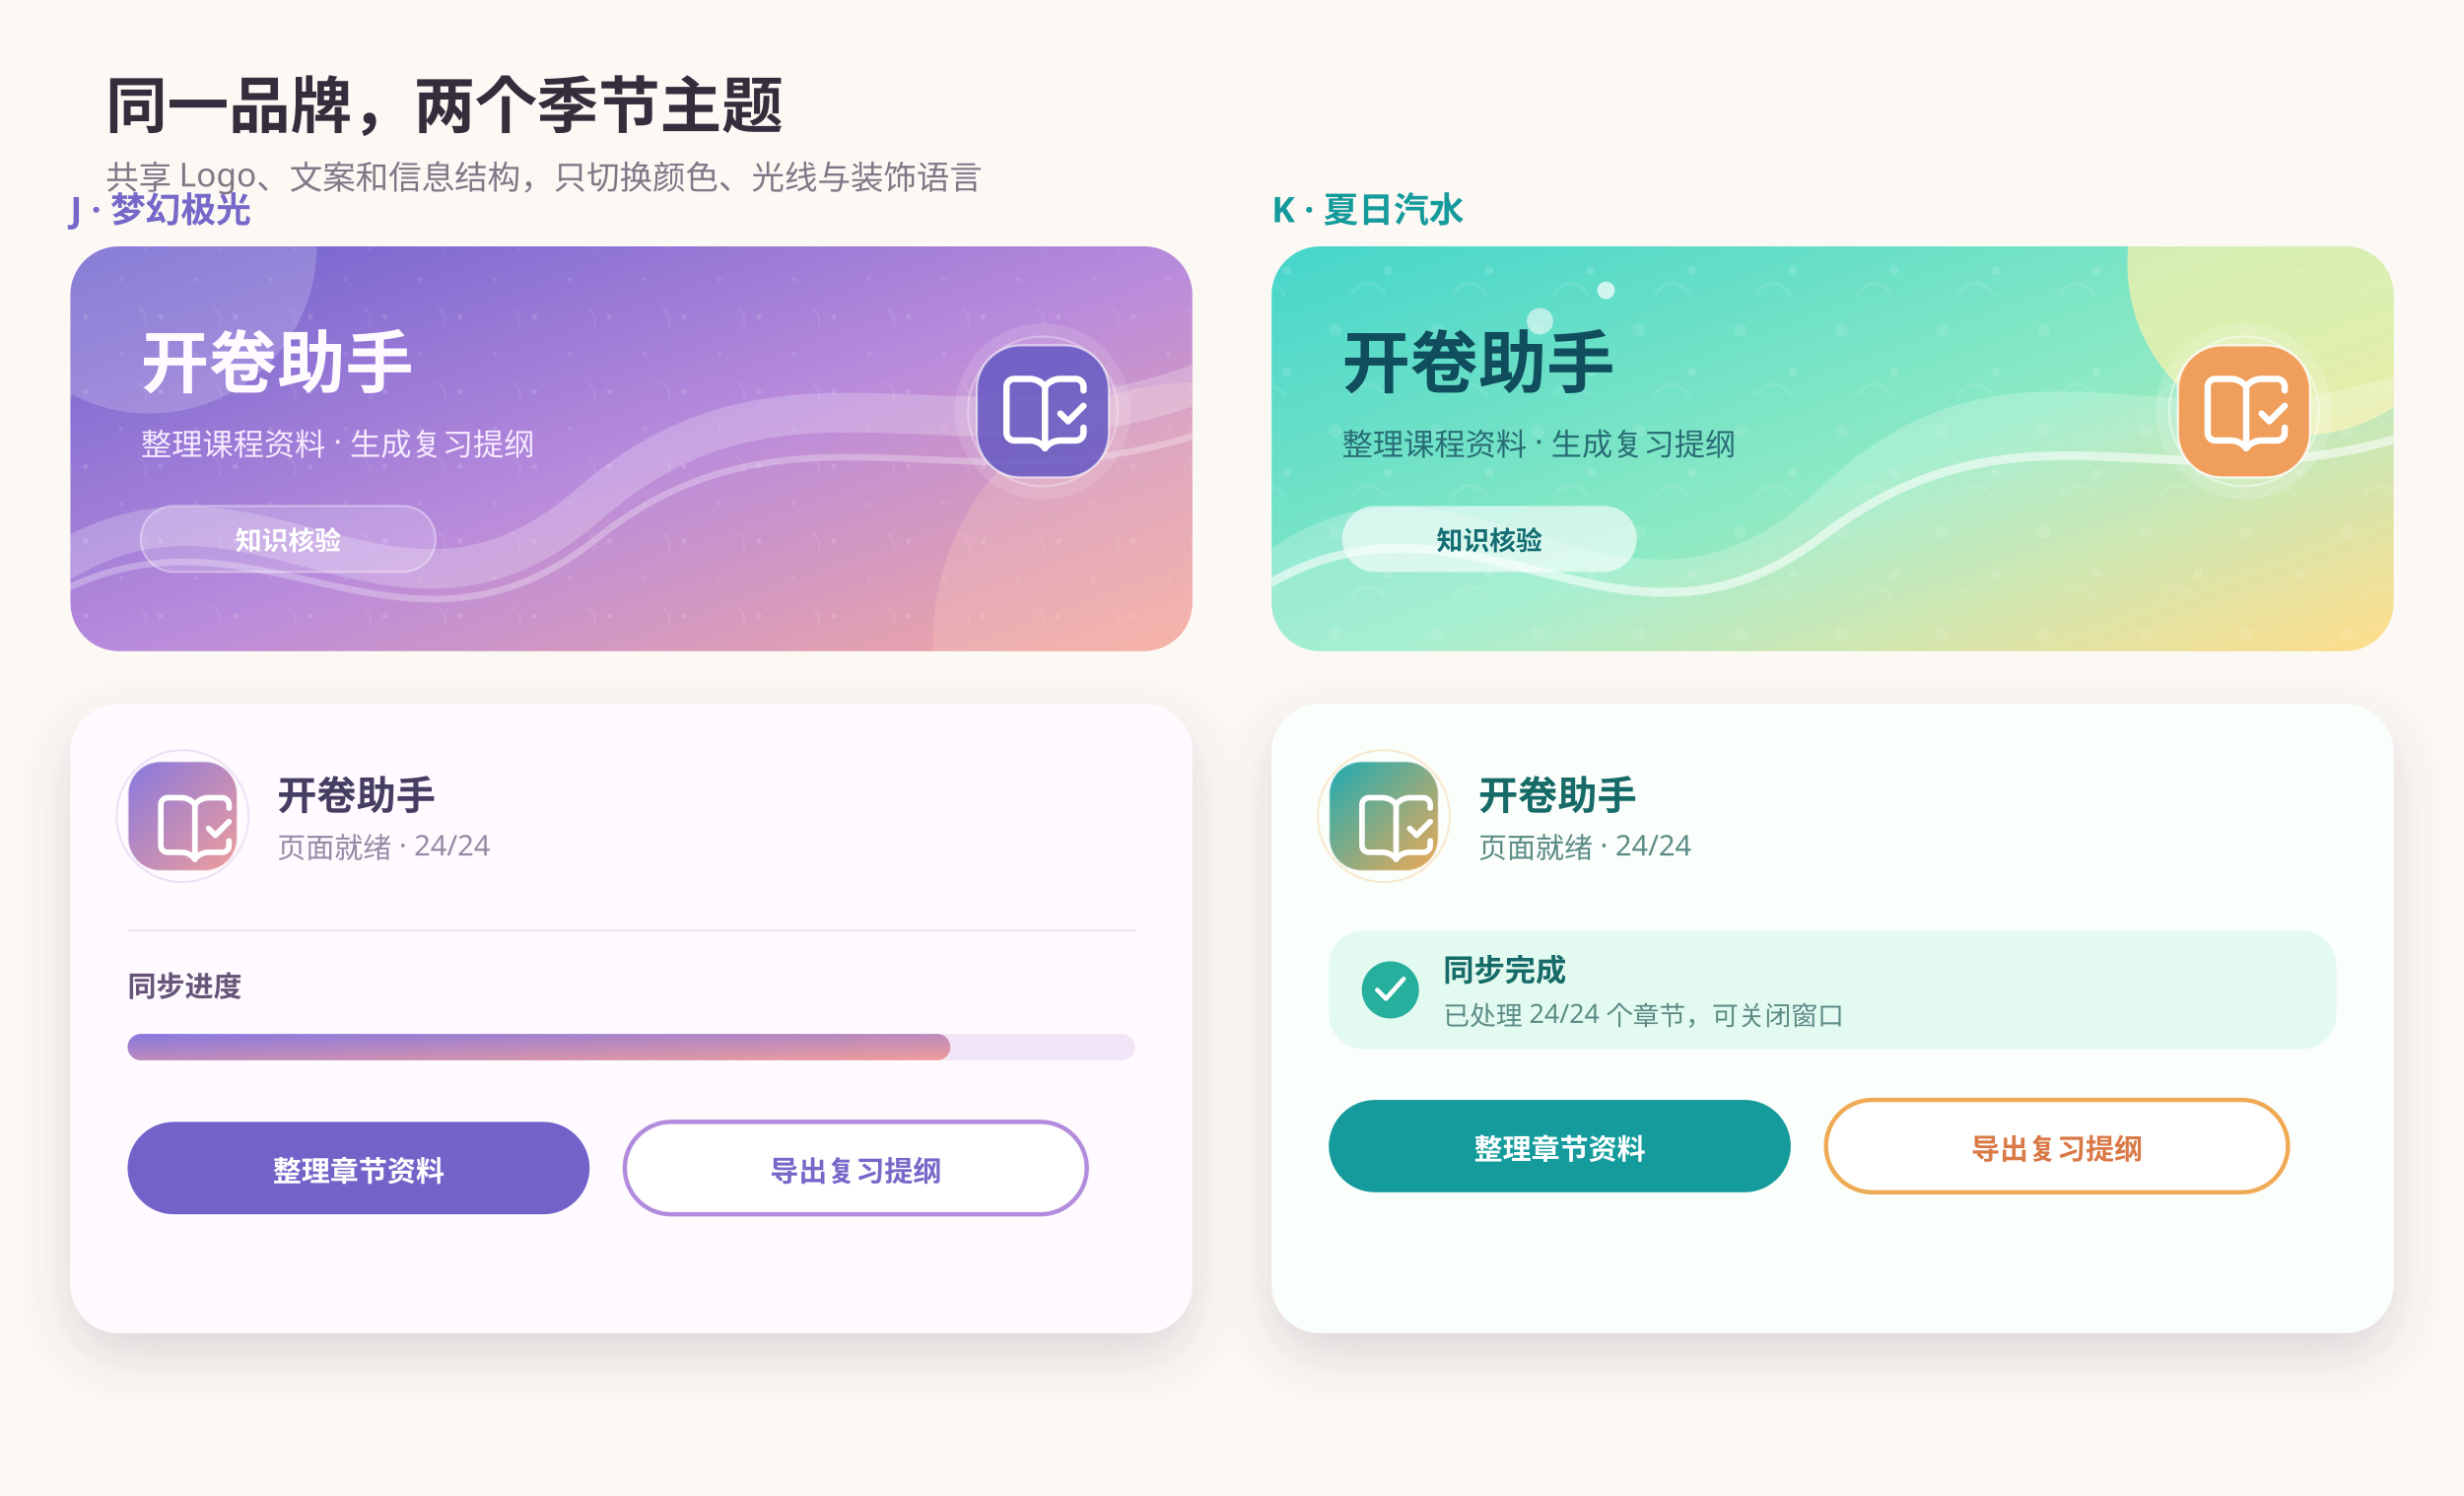
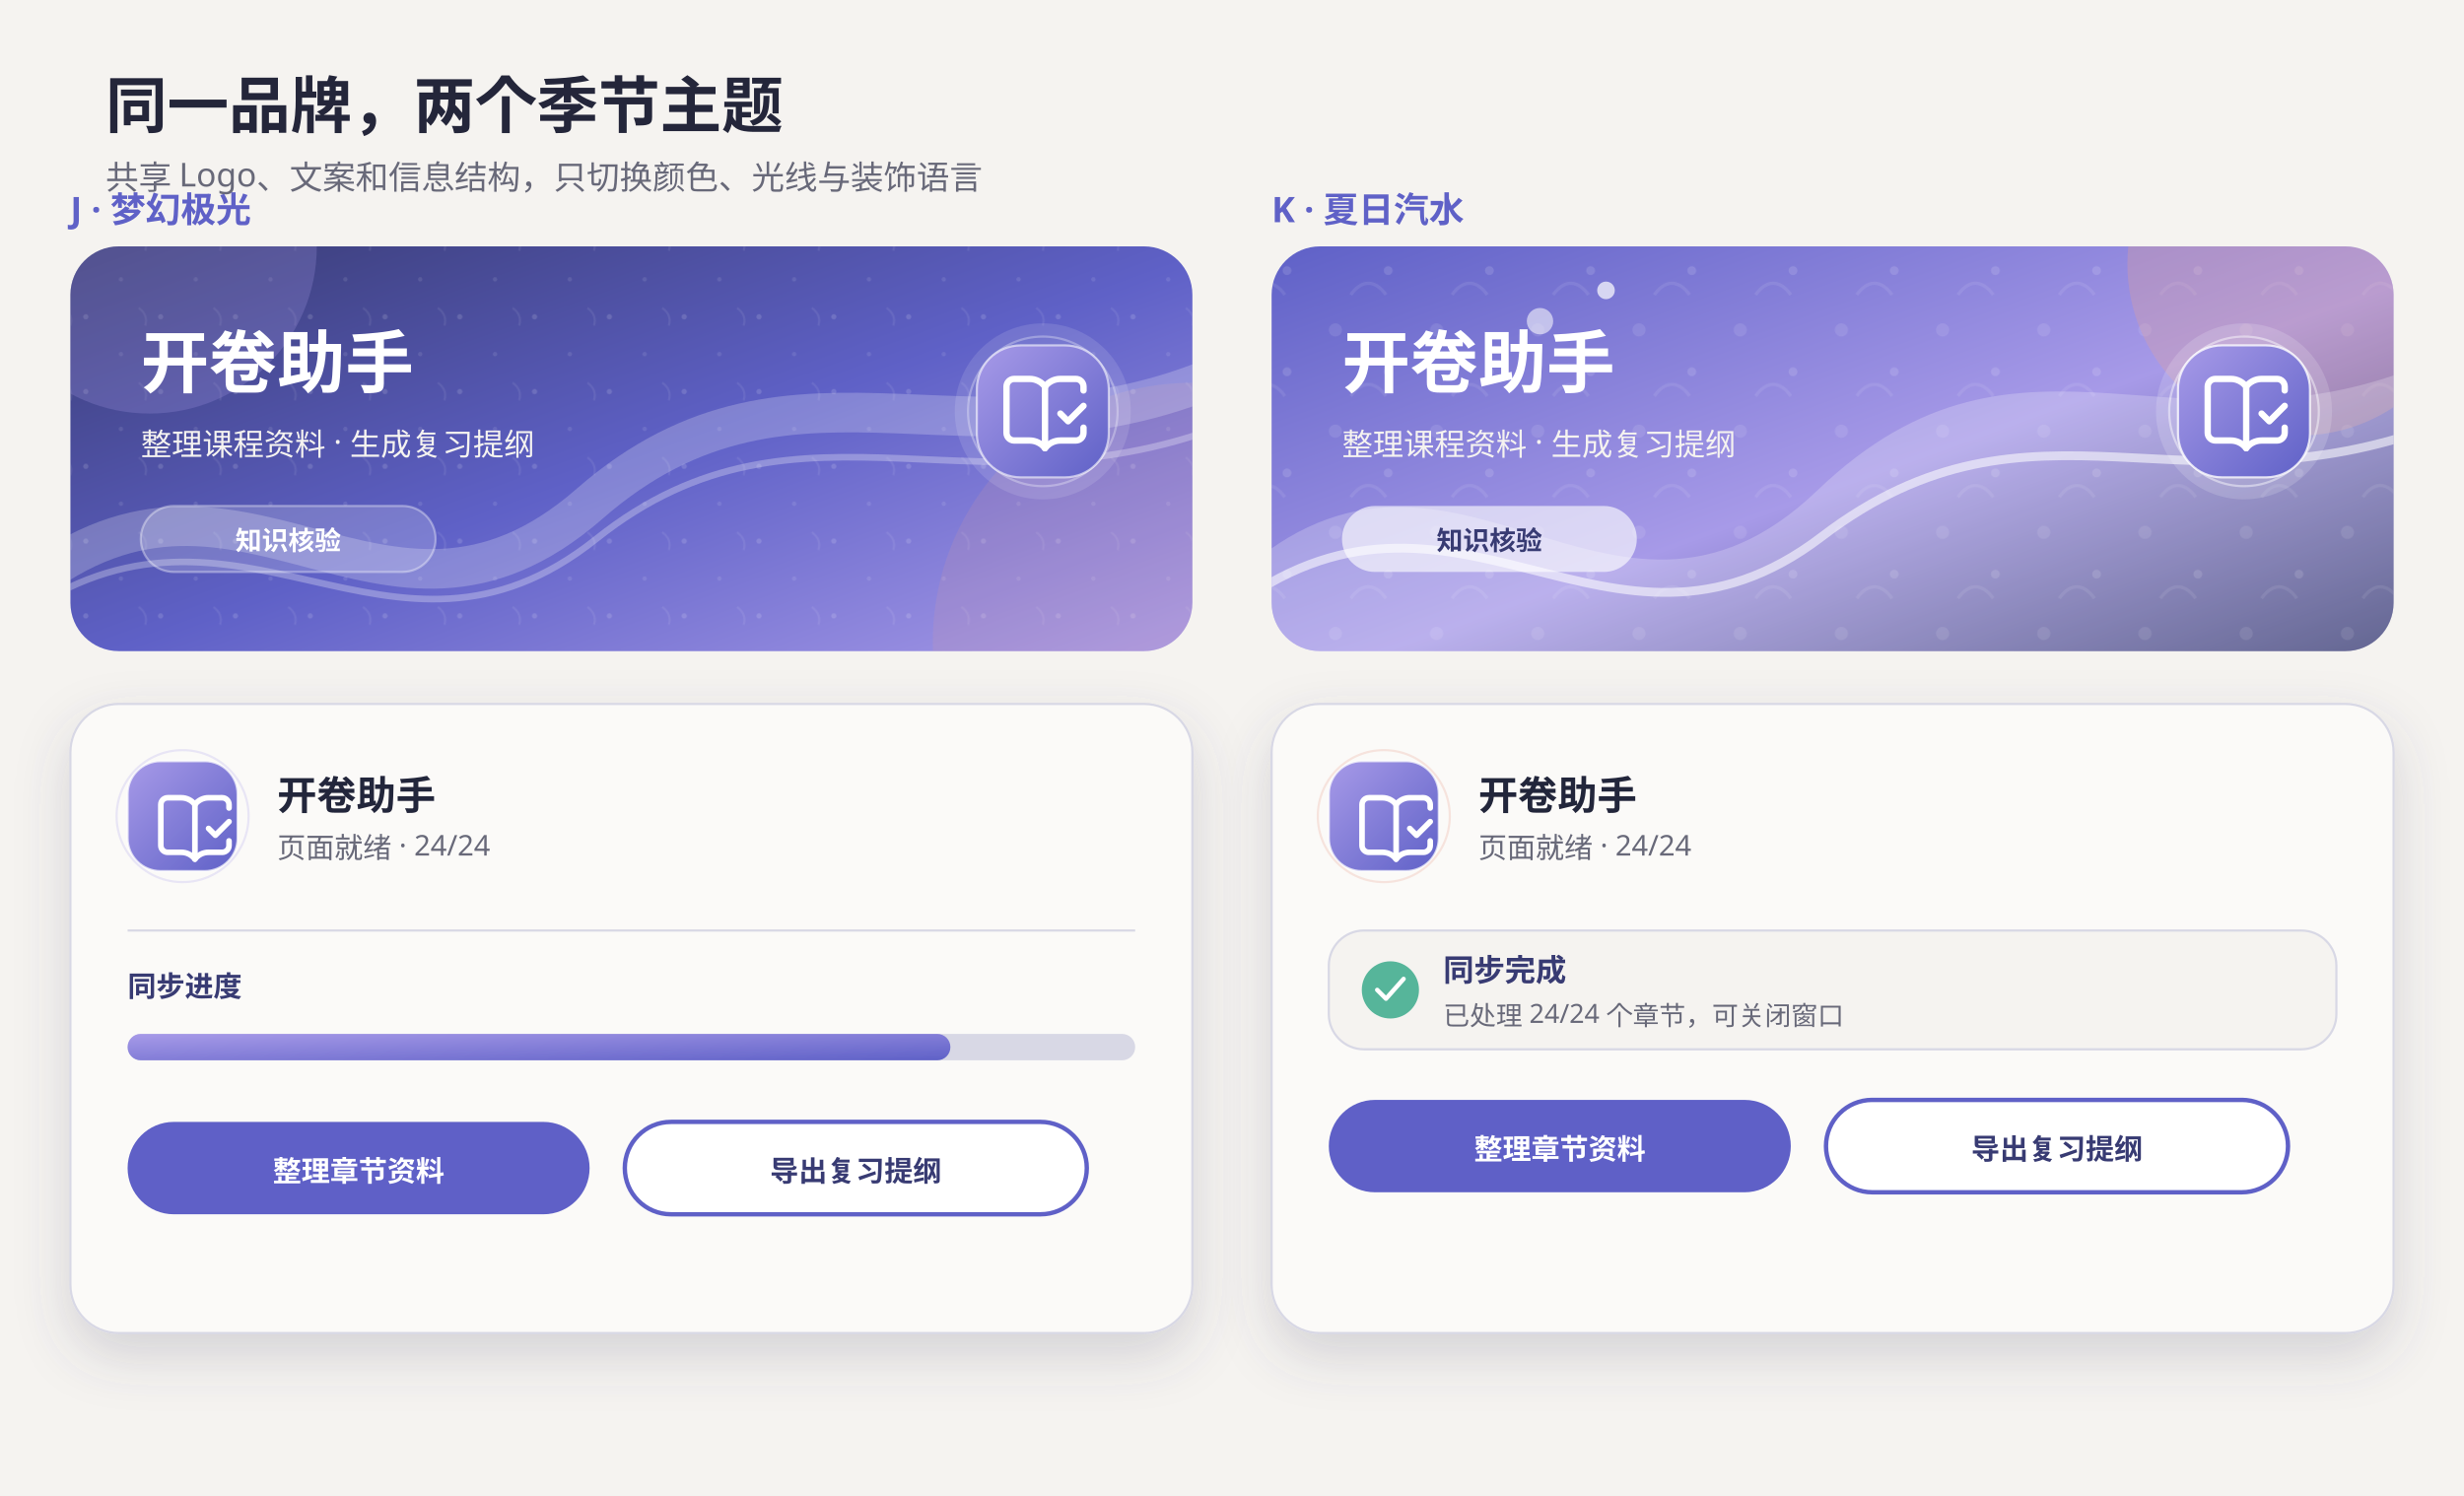
<svg xmlns="http://www.w3.org/2000/svg" width="1120" height="680" viewBox="0 0 1120 680" font-family="PingFang SC, Microsoft YaHei, sans-serif" role="img" aria-labelledby="title desc">
  <defs>
    <linearGradient id="dreamBg" x1="0" y1="0" x2="1" y2="1">
-       <stop stop-color="#6c61cd" />
-       <stop offset=".52" stop-color="#b98bdc" />
-       <stop offset="1" stop-color="#f4a99e" />
+       <stop stop-color="#383B73" />
+       <stop offset=".52" stop-color="#5F61C7" />
+       <stop offset="1" stop-color="#A79AE8" />
    </linearGradient>
    <linearGradient id="summerBg" x1="0" y1="0" x2="1" y2="1">
-       <stop stop-color="#45d5ca" />
-       <stop offset=".55" stop-color="#8eeac4" />
-       <stop offset="1" stop-color="#ffd46b" />
+       <stop stop-color="#5F61C7" />
+       <stop offset=".55" stop-color="#A79AE8" />
+       <stop offset="1" stop-color="#383B73" />
    </linearGradient>
-     <linearGradient id="dreamAccent" x1="0" y1="0" x2="1" y2="1">
-       <stop stop-color="#8878df" />
-       <stop offset="1" stop-color="#ef9d9a" />
-     </linearGradient>
-     <linearGradient id="summerAccent" x1="0" y1="0" x2="1" y2="1">
-       <stop stop-color="#1cabb3" />
-       <stop offset="1" stop-color="#efaa55" />
+     <linearGradient id="brandAccent" x1="0" y1="0" x2="1" y2="1">
+       <stop stop-color="#A79AE8" />
+       <stop offset="1" stop-color="#5F61C7" />
    </linearGradient>
    <pattern id="dreamTexture" width="34" height="34" patternUnits="userSpaceOnUse">
-       <circle cx="5" cy="8" r="1.2" fill="#fff" fill-opacity=".22" />
-       <circle cx="21" cy="25" r="1" fill="#fff" fill-opacity=".16" />
-       <path d="M29 4c3 2 4 5 3 8" fill="none" stroke="#fff" stroke-opacity=".12" stroke-width="1" />
+       <circle cx="5" cy="8" r="1.2" fill="#FFFFFF" fill-opacity=".22" />
+       <circle cx="21" cy="25" r="1" fill="#FFFFFF" fill-opacity=".16" />
+       <path d="M29 4c3 2 4 5 3 8" fill="none" stroke="#FFFFFF" stroke-opacity=".12" stroke-width="1" />
    </pattern>
    <pattern id="summerTexture" width="46" height="46" patternUnits="userSpaceOnUse">
-       <circle cx="9" cy="12" r="3" fill="#fff" fill-opacity=".14" />
-       <circle cx="33" cy="31" r="2" fill="#fff" fill-opacity=".18" />
-       <path d="M16 42c5-7 11-7 16 0" fill="none" stroke="#fff" stroke-opacity=".12" stroke-width="1.5" />
+       <circle cx="9" cy="12" r="3" fill="#FFFFFF" fill-opacity=".14" />
+       <circle cx="33" cy="31" r="2" fill="#FFFFFF" fill-opacity=".18" />
+       <path d="M16 42c5-7 11-7 16 0" fill="none" stroke="#FFFFFF" stroke-opacity=".12" stroke-width="1.5" />
    </pattern>
    <filter id="pairShadow" x="-20%" y="-20%" width="140%" height="170%">
-       <feDropShadow dx="0" dy="10" stdDeviation="12" flood-color="#5c4b69" flood-opacity=".2" />
+       <feDropShadow dx="0" dy="10" stdDeviation="12" flood-color="#54516F" flood-opacity=".2" />
    </filter>
    <clipPath id="dreamBanner">
      <rect x="32" y="112" width="510" height="184" rx="22" />
    </clipPath>
    <clipPath id="summerBanner">
      <rect x="578" y="112" width="510" height="184" rx="22" />
    </clipPath>
  </defs>
-   <rect width="1120" height="680" fill="#fcf8f4" />
-   <text x="48" y="58" font-size="28" font-weight="700" fill="#342e3c">同一品牌，两个季节主题</text>
-   <text x="48" y="86" font-size="15" fill="#817786">共享 Logo、文案和信息结构，只切换颜色、光线与装饰语言</text>
-   <text x="32" y="101" font-size="16" font-weight="700" fill="#7568c8">J · 梦幻极光</text>
+   <rect width="1120" height="680" fill="#F5F3F0" />
+   <text x="48" y="58" font-size="28" font-weight="700" fill="#24263A">同一品牌，两个季节主题</text>
+   <text x="48" y="86" font-size="15" fill="#686979">共享 Logo、文案和信息结构，只切换颜色、光线与装饰语言</text>
+   <text x="32" y="101" font-size="16" font-weight="700" fill="#5F61C7">J · 梦幻极光</text>
  <g clip-path="url(#dreamBanner)">
    <rect x="32" y="112" width="510" height="184" rx="22" fill="url(#dreamBg)" />
    <rect x="32" y="112" width="510" height="184" fill="url(#dreamTexture)" opacity=".62" />
-     <circle cx="68" cy="112" r="76" fill="#fff" fill-opacity=".18" />
-     <circle cx="542" cy="292" r="118" fill="#ffd6c6" fill-opacity=".24" />
-     <path d="M8 270c100-85 165 42 260-41s178-5 298-64" fill="none" stroke="#fff" stroke-opacity=".22" stroke-width="18" />
-     <path d="M8 281c100-72 169 39 263-36s176-4 296-56" fill="none" stroke="#fff" stroke-opacity=".28" stroke-width="3" />
-     <text x="64" y="176" font-size="31" font-weight="700" fill="#fffaff">开卷助手</text>
-     <text x="64" y="207" font-size="14" fill="#f6eaff">整理课程资料 · 生成复习提纲</text>
-     <rect x="64" y="230" width="134" height="30" rx="15" fill="#fff" fill-opacity=".18" stroke="#fff" stroke-opacity=".36" />
-     <text x="131" y="250" text-anchor="middle" font-size="12" font-weight="600" fill="#fff">知识核验</text>
-     <circle cx="474" cy="187" r="40" fill="#fff" fill-opacity=".12" />
-     <circle cx="474" cy="187" r="34" fill="none" stroke="#fff" stroke-opacity=".3" stroke-width="1" />
-     <rect x="444" y="157" width="60" height="60" rx="20" fill="#6659c2" fill-opacity=".86" stroke="#fff" stroke-opacity=".58" />
-     <g data-role="logo" data-logo-intent="knowledge verification" data-icon-source="lucide" data-icon-name="book-open-check" data-icon-license="ISC" transform="translate(454 167) scale(1.75)" fill="none" stroke="#fff" stroke-width="1.65" stroke-linecap="round" stroke-linejoin="round">
+     <circle cx="68" cy="112" r="76" fill="#A79AE8" fill-opacity=".24" />
+     <circle cx="542" cy="292" r="118" fill="#E8A38F" fill-opacity=".14" />
+     <path d="M8 270c100-85 165 42 260-41s178-5 298-64" fill="none" stroke="#FFFFFF" stroke-opacity=".22" stroke-width="18" />
+     <path d="M8 281c100-72 169 39 263-36s176-4 296-56" fill="none" stroke="#FFFFFF" stroke-opacity=".28" stroke-width="3" />
+     <text x="64" y="176" font-size="31" font-weight="700" fill="#FFFFFF">开卷助手</text>
+     <text x="64" y="207" font-size="14" fill="#F5F3F0">整理课程资料 · 生成复习提纲</text>
+     <rect x="64" y="230" width="134" height="30" rx="15" fill="#FFFFFF" fill-opacity=".18" stroke="#FFFFFF" stroke-opacity=".36" />
+     <text x="131" y="250" text-anchor="middle" font-size="12" font-weight="600" fill="#FFFFFF">知识核验</text>
+     <circle cx="474" cy="187" r="40" fill="#FFFFFF" fill-opacity=".12" />
+     <circle cx="474" cy="187" r="34" fill="none" stroke="#FFFFFF" stroke-opacity=".3" stroke-width="1" />
+     <rect x="444" y="157" width="60" height="60" rx="20" fill="url(#brandAccent)" stroke="#FFFFFF" stroke-opacity=".58" />
+     <g data-role="logo" data-logo-intent="knowledge verification" data-icon-source="lucide" data-icon-name="book-open-check" data-icon-license="ISC" transform="translate(454 167) scale(1.75)" fill="none" stroke="#FFFFFF" stroke-width="1.65" stroke-linecap="round" stroke-linejoin="round">
      <path d="M12 5v16" />
      <path d="m16 12 2 2 4-4" />
      <path d="M22 6V5a2 2 0 0 0-1.999-2L16 3.002A5 5 0 0 0 12 5a5 5 0 0 0-4-2H4a2 2 0 0 0-2 2v12a2 2 0 0 0 1.999 2H8a5 5 0 0 1 4 2 5 5 0 0 1 4-2h4.001A2 2 0 0 0 22 17v-1.344" />
    </g>
  </g>
  <g filter="url(#pairShadow)">
-     <rect x="32" y="320" width="510" height="286" rx="22" fill="#fffaff" />
-     <rect x="58" y="346" width="50" height="50" rx="15" fill="url(#dreamAccent)" stroke="#fff" stroke-opacity=".7" />
-     <circle cx="83" cy="371" r="30" fill="none" stroke="#b38bdc" stroke-opacity=".22" />
-     <g transform="translate(70 358) scale(1.55)" fill="none" stroke="#fff" stroke-width="1.65" stroke-linecap="round" stroke-linejoin="round">
+     <rect x="32" y="320" width="510" height="286" rx="22" fill="#FBFAF8" stroke="#D8D8E5" />
+     <rect x="58" y="346" width="50" height="50" rx="15" fill="url(#brandAccent)" stroke="#FFFFFF" stroke-opacity=".7" />
+     <circle cx="83" cy="371" r="30" fill="none" stroke="#A79AE8" stroke-opacity=".22" />
+     <g transform="translate(70 358) scale(1.55)" fill="none" stroke="#FFFFFF" stroke-width="1.65" stroke-linecap="round" stroke-linejoin="round">
      <path d="M12 5v16" />
      <path d="m16 12 2 2 4-4" />
      <path d="M22 6V5a2 2 0 0 0-1.999-2L16 3.002A5 5 0 0 0 12 5a5 5 0 0 0-4-2H4a2 2 0 0 0-2 2v12a2 2 0 0 0 1.999 2H8a5 5 0 0 1 4 2 5 5 0 0 1 4-2h4.001A2 2 0 0 0 22 17v-1.344" />
    </g>
-     <text x="126" y="368" font-size="18" font-weight="700" fill="#443d62">开卷助手</text>
-     <text x="126" y="390" font-size="13" fill="#958aa4">页面就绪 · 24/24</text>
-     <line x1="58" y1="423" x2="516" y2="423" stroke="#eee4f2" />
-     <text x="58" y="453" font-size="13" font-weight="700" fill="#665578">同步进度</text>
-     <rect x="58" y="470" width="458" height="12" rx="6" fill="#f0e4f6" />
-     <rect x="58" y="470" width="374" height="12" rx="6" fill="url(#dreamAccent)" />
-     <rect x="58" y="510" width="210" height="42" rx="21" fill="#7364c9" />
-     <text x="163" y="537" text-anchor="middle" font-size="13" font-weight="700" fill="#fff">整理章节资料</text>
-     <rect x="284" y="510" width="210" height="42" rx="21" fill="#fff" stroke="#b38bdc" stroke-width="2" />
-     <text x="389" y="537" text-anchor="middle" font-size="13" font-weight="700" fill="#7568c8">导出复习提纲</text>
+     <text x="126" y="368" font-size="18" font-weight="700" fill="#24263A">开卷助手</text>
+     <text x="126" y="390" font-size="13" fill="#686979">页面就绪 · 24/24</text>
+     <line x1="58" y1="423" x2="516" y2="423" stroke="#D8D8E5" />
+     <text x="58" y="453" font-size="13" font-weight="700" fill="#383B73">同步进度</text>
+     <rect x="58" y="470" width="458" height="12" rx="6" fill="#D8D8E5" />
+     <rect x="58" y="470" width="374" height="12" rx="6" fill="url(#brandAccent)" />
+     <rect x="58" y="510" width="210" height="42" rx="21" fill="#5F61C7" />
+     <text x="163" y="537" text-anchor="middle" font-size="13" font-weight="700" fill="#FFFFFF">整理章节资料</text>
+     <rect x="284" y="510" width="210" height="42" rx="21" fill="#FFFFFF" stroke="#5F61C7" stroke-width="2" />
+     <text x="389" y="537" text-anchor="middle" font-size="13" font-weight="700" fill="#383B73">导出复习提纲</text>
  </g>
-   <text x="578" y="101" font-size="16" font-weight="700" fill="#169b9c">K · 夏日汽水</text>
+   <text x="578" y="101" font-size="16" font-weight="700" fill="#5F61C7">K · 夏日汽水</text>
  <g clip-path="url(#summerBanner)">
    <rect x="578" y="112" width="510" height="184" rx="22" fill="url(#summerBg)" />
    <rect x="578" y="112" width="510" height="184" fill="url(#summerTexture)" opacity=".7" />
-     <circle cx="1045" cy="120" r="78" fill="#fff2a8" fill-opacity=".68" />
-     <path d="M558 266c100-98 173 48 268-43s167-6 286-62v150H558Z" fill="#fff" fill-opacity=".22" />
-     <path d="M558 278c103-80 173 40 270-34s166-5 286-53" fill="none" stroke="#fff" stroke-opacity=".56" stroke-width="4" />
-     <circle cx="700" cy="146" r="6" fill="#fff" fill-opacity=".55" />
-     <circle cx="730" cy="132" r="4" fill="#fff" fill-opacity=".7" />
-     <text x="610" y="176" font-size="31" font-weight="700" fill="#104d5d">开卷助手</text>
-     <text x="610" y="207" font-size="14" fill="#286d76">整理课程资料 · 生成复习提纲</text>
-     <rect x="610" y="230" width="134" height="30" rx="15" fill="#fff" fill-opacity=".62" />
-     <text x="677" y="250" text-anchor="middle" font-size="12" font-weight="600" fill="#136d72">知识核验</text>
-     <circle cx="1020" cy="187" r="40" fill="#fff" fill-opacity=".16" />
-     <circle cx="1020" cy="187" r="34" fill="none" stroke="#fff" stroke-opacity=".45" stroke-width="1" />
-     <rect x="990" y="157" width="60" height="60" rx="20" fill="#ef9f5b" stroke="#fff" stroke-opacity=".78" />
-     <g data-role="logo" data-logo-intent="knowledge verification" data-icon-source="lucide" data-icon-name="book-open-check" data-icon-license="ISC" transform="translate(1000 167) scale(1.75)" fill="none" stroke="#fff" stroke-width="1.65" stroke-linecap="round" stroke-linejoin="round">
+     <circle cx="1045" cy="120" r="78" fill="#E8A38F" fill-opacity=".28" />
+     <path d="M558 266c100-98 173 48 268-43s167-6 286-62v150H558Z" fill="#FFFFFF" fill-opacity=".22" />
+     <path d="M558 278c103-80 173 40 270-34s166-5 286-53" fill="none" stroke="#FFFFFF" stroke-opacity=".56" stroke-width="4" />
+     <circle cx="700" cy="146" r="6" fill="#FFFFFF" fill-opacity=".55" />
+     <circle cx="730" cy="132" r="4" fill="#FFFFFF" fill-opacity=".7" />
+     <text x="610" y="176" font-size="31" font-weight="700" fill="#FFFFFF">开卷助手</text>
+     <text x="610" y="207" font-size="14" fill="#F5F3F0">整理课程资料 · 生成复习提纲</text>
+     <rect x="610" y="230" width="134" height="30" rx="15" fill="#FFFFFF" fill-opacity=".62" />
+     <text x="677" y="250" text-anchor="middle" font-size="12" font-weight="600" fill="#383B73">知识核验</text>
+     <circle cx="1020" cy="187" r="40" fill="#FFFFFF" fill-opacity=".16" />
+     <circle cx="1020" cy="187" r="34" fill="none" stroke="#FFFFFF" stroke-opacity=".45" stroke-width="1" />
+     <rect x="990" y="157" width="60" height="60" rx="20" fill="url(#brandAccent)" stroke="#FFFFFF" stroke-opacity=".78" />
+     <g data-role="logo" data-logo-intent="knowledge verification" data-icon-source="lucide" data-icon-name="book-open-check" data-icon-license="ISC" transform="translate(1000 167) scale(1.75)" fill="none" stroke="#FFFFFF" stroke-width="1.65" stroke-linecap="round" stroke-linejoin="round">
      <path d="M12 5v16" />
      <path d="m16 12 2 2 4-4" />
      <path d="M22 6V5a2 2 0 0 0-1.999-2L16 3.002A5 5 0 0 0 12 5a5 5 0 0 0-4-2H4a2 2 0 0 0-2 2v12a2 2 0 0 0 1.999 2H8a5 5 0 0 1 4 2 5 5 0 0 1 4-2h4.001A2 2 0 0 0 22 17v-1.344" />
    </g>
  </g>
  <g filter="url(#pairShadow)">
-     <rect x="578" y="320" width="510" height="286" rx="22" fill="#fbfffb" />
-     <rect x="604" y="346" width="50" height="50" rx="15" fill="url(#summerAccent)" stroke="#fff" stroke-opacity=".72" />
-     <circle cx="629" cy="371" r="30" fill="none" stroke="#efaa55" stroke-opacity=".25" />
-     <g transform="translate(616 358) scale(1.55)" fill="none" stroke="#fff" stroke-width="1.65" stroke-linecap="round" stroke-linejoin="round">
+     <rect x="578" y="320" width="510" height="286" rx="22" fill="#FBFAF8" stroke="#D8D8E5" />
+     <rect x="604" y="346" width="50" height="50" rx="15" fill="url(#brandAccent)" stroke="#FFFFFF" stroke-opacity=".72" />
+     <circle cx="629" cy="371" r="30" fill="none" stroke="#E8A38F" stroke-opacity=".25" />
+     <g transform="translate(616 358) scale(1.55)" fill="none" stroke="#FFFFFF" stroke-width="1.65" stroke-linecap="round" stroke-linejoin="round">
      <path d="M12 5v16" />
      <path d="m16 12 2 2 4-4" />
      <path d="M22 6V5a2 2 0 0 0-1.999-2L16 3.002A5 5 0 0 0 12 5a5 5 0 0 0-4-2H4a2 2 0 0 0-2 2v12a2 2 0 0 0 1.999 2H8a5 5 0 0 1 4 2 5 5 0 0 1 4-2h4.001A2 2 0 0 0 22 17v-1.344" />
    </g>
-     <text x="672" y="368" font-size="18" font-weight="700" fill="#176b68">开卷助手</text>
-     <text x="672" y="390" font-size="13" fill="#5b8b86">页面就绪 · 24/24</text>
-     <rect x="604" y="423" width="458" height="54" rx="16" fill="#e3faf0" />
-     <circle cx="632" cy="450" r="13" fill="#27af9c" />
-     <path d="m626 450 4 4 8-9" fill="none" stroke="#fff" stroke-width="2" stroke-linecap="round" stroke-linejoin="round" />
-     <text x="656" y="446" font-size="14" font-weight="700" fill="#176b68">同步完成</text>
-     <text x="656" y="466" font-size="12" fill="#5b8b86">已处理 24/24 个章节，可关闭窗口</text>
-     <rect x="604" y="500" width="210" height="42" rx="21" fill="#159b9d" />
-     <text x="709" y="527" text-anchor="middle" font-size="13" font-weight="700" fill="#fff">整理章节资料</text>
-     <rect x="830" y="500" width="210" height="42" rx="21" fill="#fff" stroke="#efaa55" stroke-width="2" />
-     <text x="935" y="527" text-anchor="middle" font-size="13" font-weight="700" fill="#d97947">导出复习提纲</text>
+     <text x="672" y="368" font-size="18" font-weight="700" fill="#24263A">开卷助手</text>
+     <text x="672" y="390" font-size="13" fill="#686979">页面就绪 · 24/24</text>
+     <rect x="604" y="423" width="458" height="54" rx="16" fill="#F5F3F0" stroke="#D8D8E5" />
+     <circle cx="632" cy="450" r="13" fill="#56B59A" />
+     <path d="m626 450 4 4 8-9" fill="none" stroke="#FFFFFF" stroke-width="2" stroke-linecap="round" stroke-linejoin="round" />
+     <text x="656" y="446" font-size="14" font-weight="700" fill="#383B73">同步完成</text>
+     <text x="656" y="466" font-size="12" fill="#686979">已处理 24/24 个章节，可关闭窗口</text>
+     <rect x="604" y="500" width="210" height="42" rx="21" fill="#5F61C7" />
+     <text x="709" y="527" text-anchor="middle" font-size="13" font-weight="700" fill="#FFFFFF">整理章节资料</text>
+     <rect x="830" y="500" width="210" height="42" rx="21" fill="#FFFFFF" stroke="#5F61C7" stroke-width="2" />
+     <text x="935" y="527" text-anchor="middle" font-size="13" font-weight="700" fill="#383B73">导出复习提纲</text>
  </g>
</svg>
